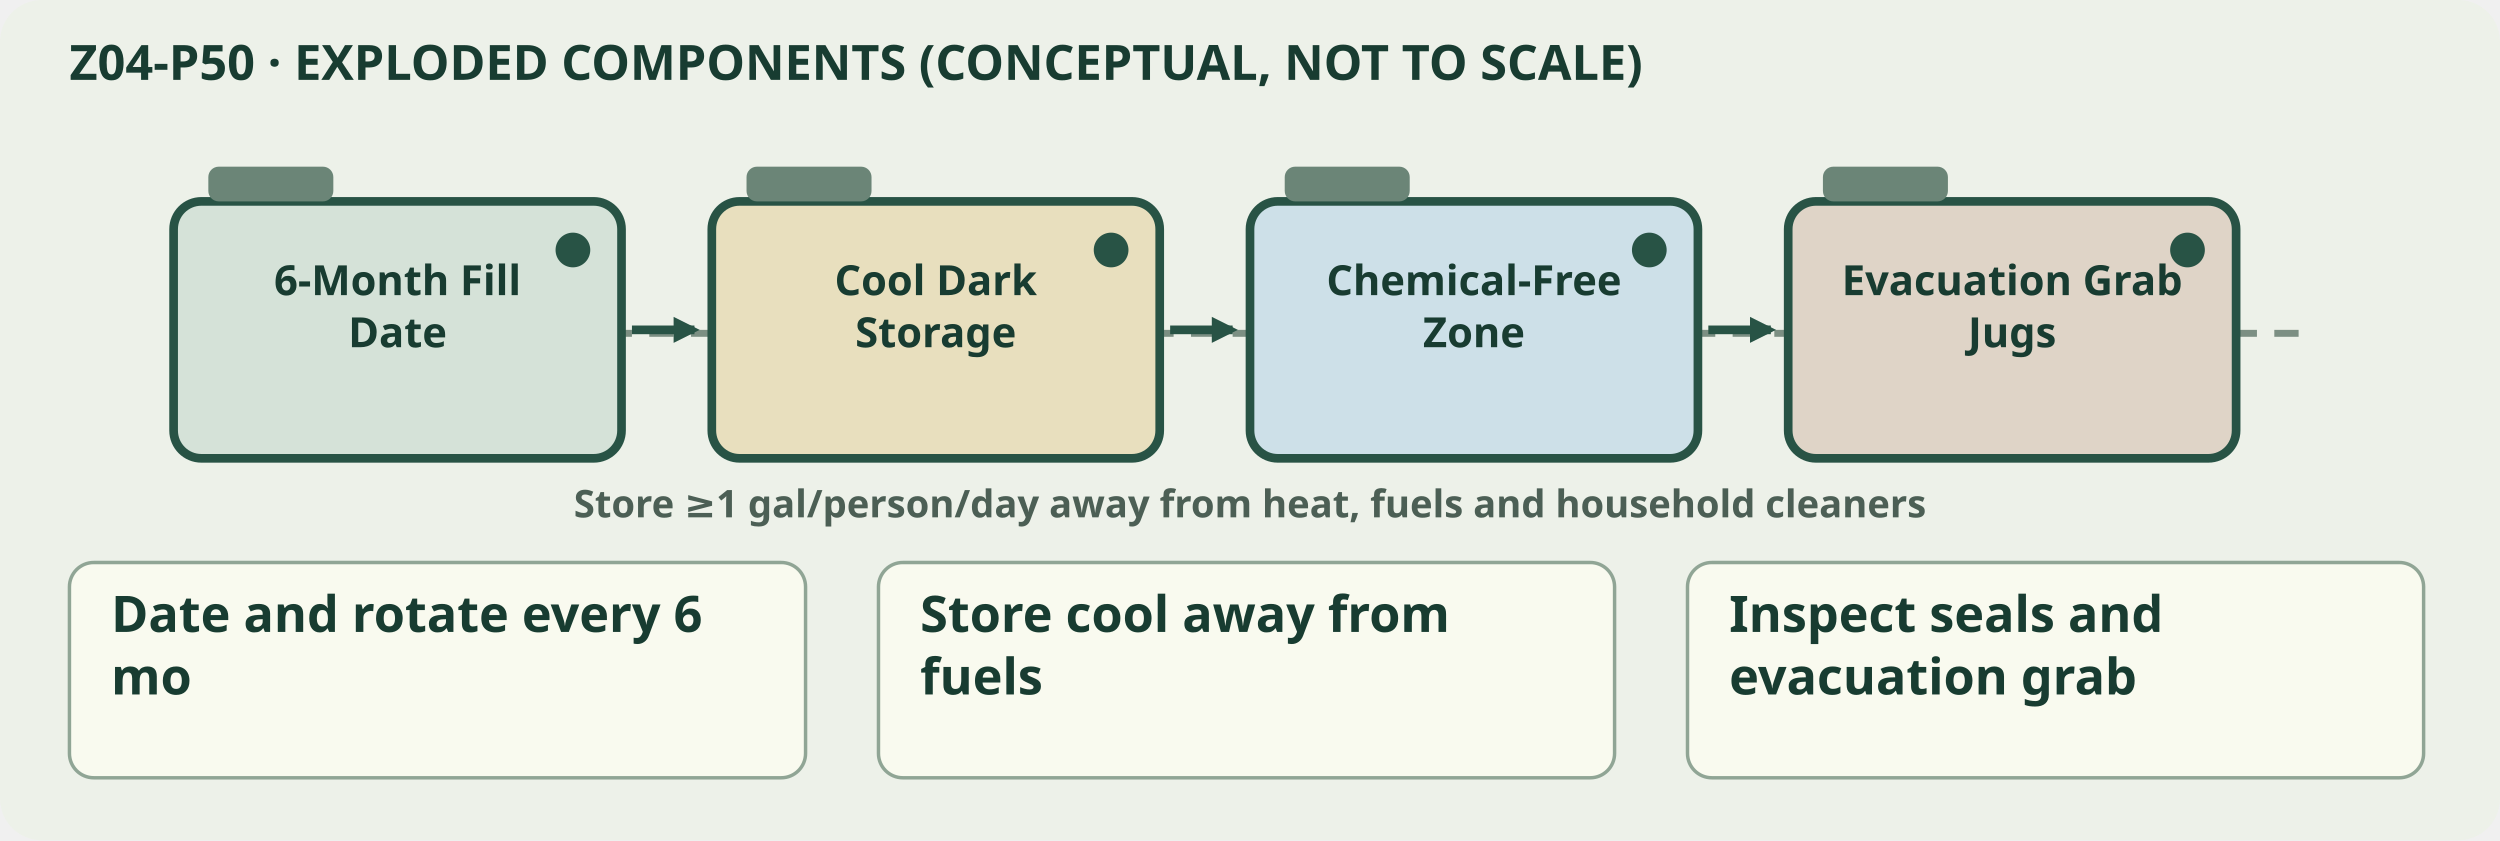
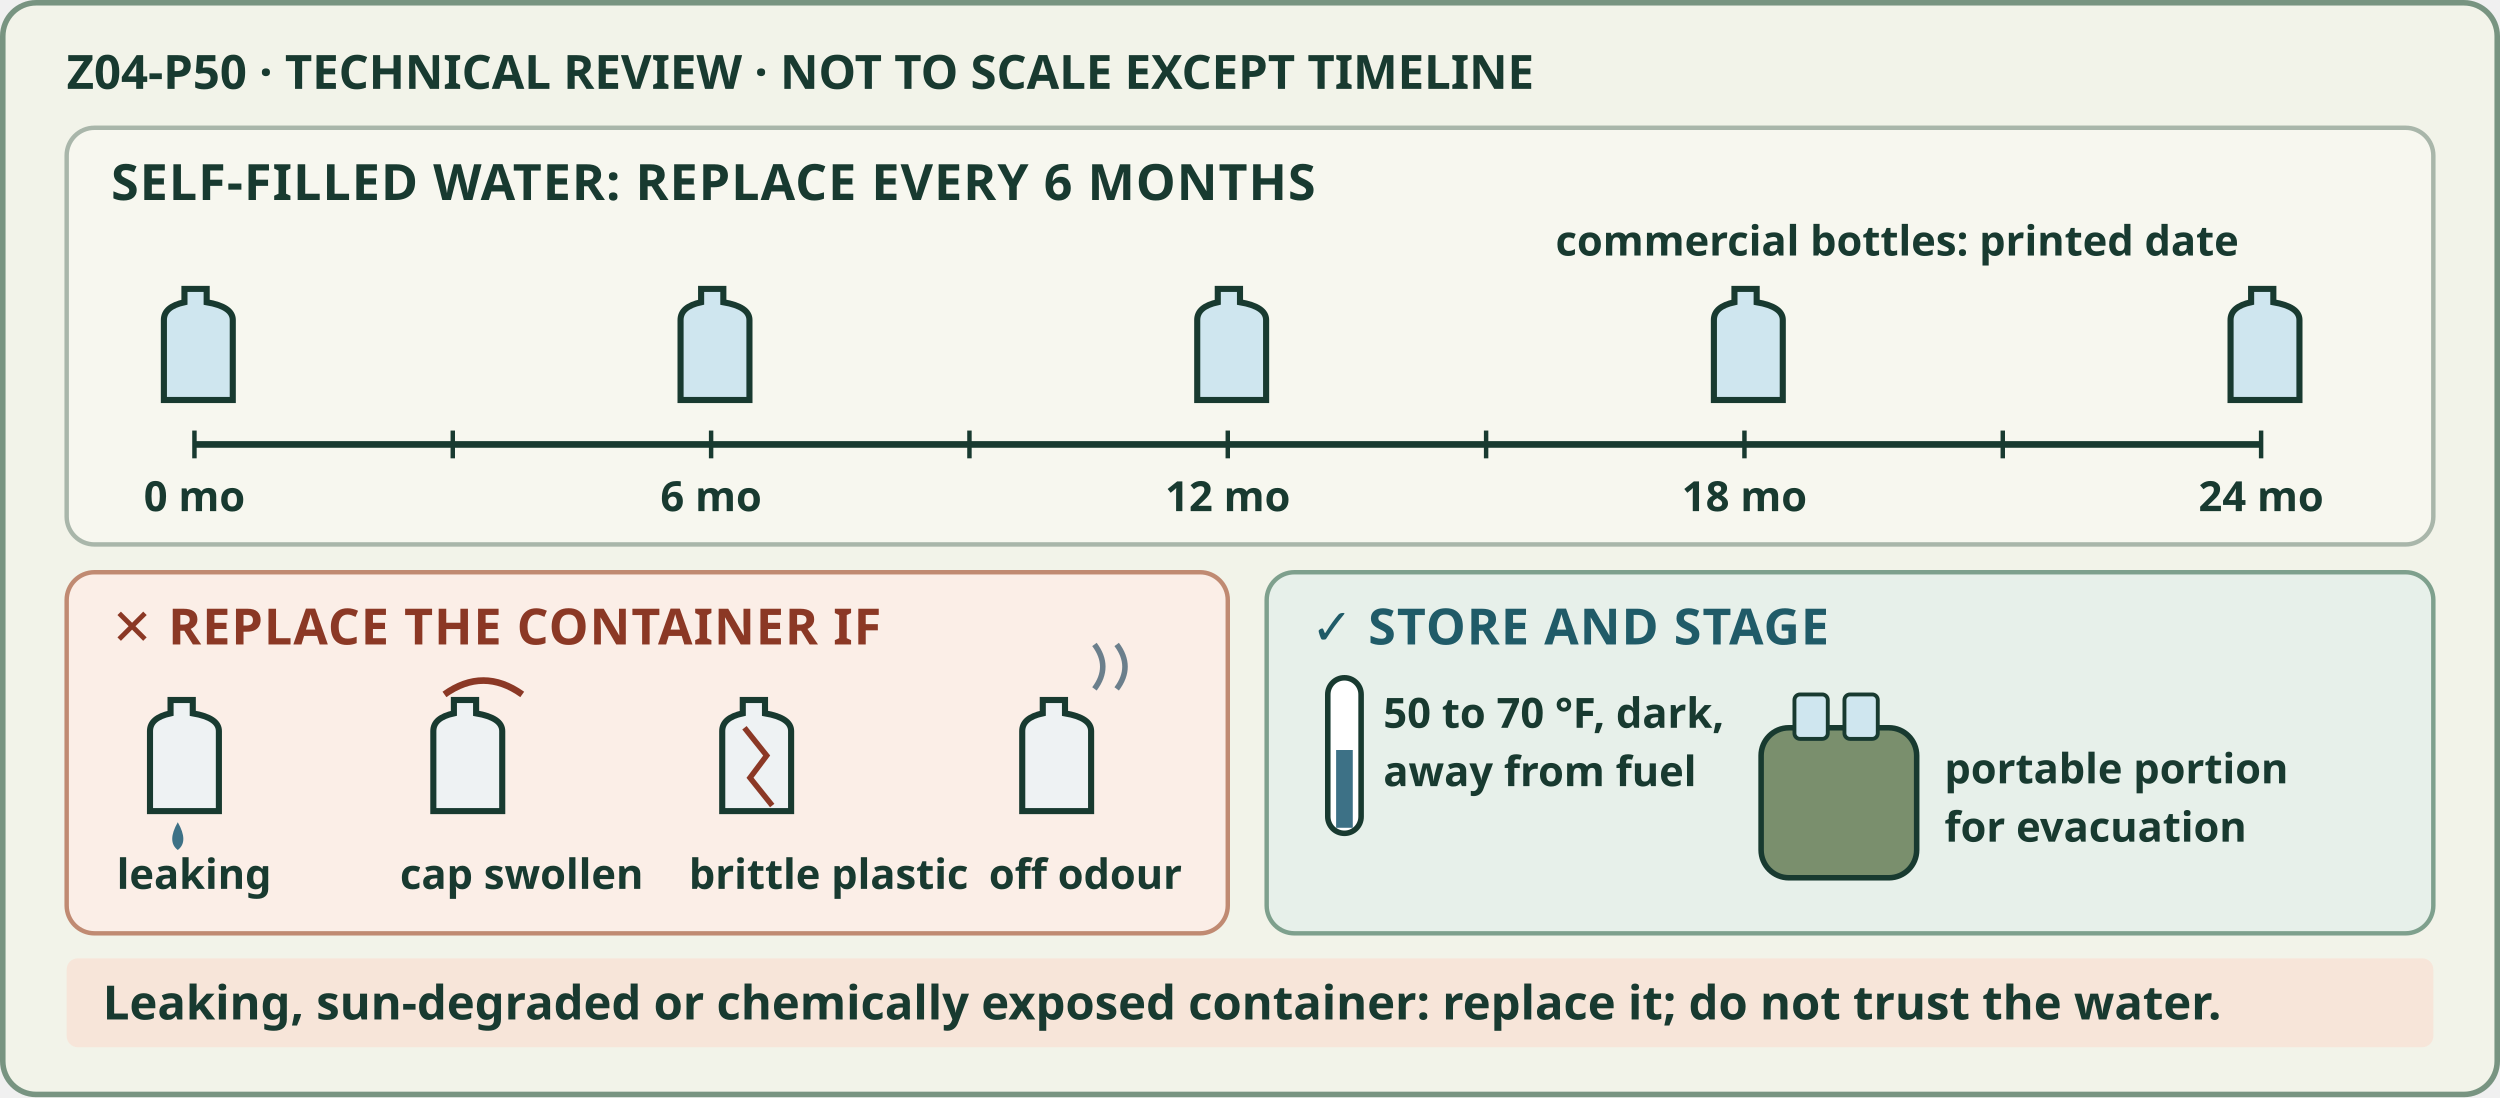
- <svg xmlns="http://www.w3.org/2000/svg" viewBox="0 0 720 242" role="img" aria-labelledby="title desc">
+ <svg xmlns="http://www.w3.org/2000/svg" viewBox="0 0 900 395" role="img" aria-labelledby="title desc">
  <defs>
-     <marker id="arrow" viewBox="0 0 10 10" markerWidth="3" markerHeight="3" refX="8" refY="5" orient="auto">
-       <path d="M0 0L10 5 0 10Z" fill="#285345" />
+     <marker id="m-flow" viewBox="0 0 10 10" refX="8" refY="5" markerWidth="4.2" markerHeight="4.2" orient="auto">
+       <path d="M0 0L10 5L0 10Z" fill="#205b68" />
+     </marker>
+     <marker id="m-reverse" viewBox="0 0 10 10" refX="8" refY="5" markerWidth="4.2" markerHeight="4.2" orient="auto">
+       <path d="M0 0L10 5L0 10Z" fill="#8b3825" />
+     </marker>
+     <marker id="m-load" viewBox="0 0 10 10" refX="8" refY="5" markerWidth="4.2" markerHeight="4.2" orient="auto">
+       <path d="M0 0L10 5L0 10Z" fill="#3b3b3b" />
+     </marker>
+     <marker id="m-air" viewBox="0 0 10 10" refX="8" refY="5" markerWidth="4.2" markerHeight="4.2" orient="auto">
+       <path d="M0 0L10 5L0 10Z" fill="#6b7f8c" />
+     </marker>
+     <marker id="m-ink" viewBox="0 0 10 10" refX="8" refY="5" markerWidth="4.2" markerHeight="4.2" orient="auto">
+       <path d="M0 0L10 5L0 10Z" fill="#183a30" />
    </marker>
  </defs>
-   <rect width="720" height="242" rx="12" fill="#edf1e9" />
-   <g font-family="system-ui,sans-serif" font-size="14.5" font-weight="650" fill="#183c31">
-     <text x="20" y="23" font-size="14" font-weight="700" fill="#183c31" text-anchor="start">Z04-P50 · EXPLODED COMPONENTS (CONCEPTUAL, NOT TO SCALE)</text>
-     <g id="exploded-artwork">
-       <path d="M55 96h610" stroke="#7c8f83" stroke-width="2" stroke-dasharray="7 5" />
-       <rect x="50" y="58" width="129" height="74" rx="8" fill="#d5e2d8" stroke="#285345" stroke-width="2.5" />
-       <rect x="60" y="48" width="36" height="10" rx="3" fill="#6b8577" />
-       <circle cx="165" cy="72" r="5" fill="#285345" />
-       <text x="114.5" y="85" font-size="12" font-weight="650" fill="#183c31" text-anchor="middle">6-Month Fill</text>
-       <text x="114.5" y="100" font-size="12" font-weight="650" fill="#183c31" text-anchor="middle">Date</text>
-       <path d="M182 95h18" stroke="#285345" stroke-width="2.5" marker-end="url(#arrow)" />
-       <rect x="205" y="58" width="129" height="74" rx="8" fill="#e8dfbe" stroke="#285345" stroke-width="2.5" />
-       <rect x="215" y="48" width="36" height="10" rx="3" fill="#6b8577" />
-       <circle cx="320" cy="72" r="5" fill="#285345" />
-       <text x="269.5" y="85" font-size="12" font-weight="650" fill="#183c31" text-anchor="middle">Cool Dark</text>
-       <text x="269.5" y="100" font-size="12" font-weight="650" fill="#183c31" text-anchor="middle">Storage</text>
-       <path d="M337 95h18" stroke="#285345" stroke-width="2.5" marker-end="url(#arrow)" />
-       <rect x="360" y="58" width="129" height="74" rx="8" fill="#cde0e8" stroke="#285345" stroke-width="2.5" />
-       <rect x="370" y="48" width="36" height="10" rx="3" fill="#6b8577" />
-       <circle cx="475" cy="72" r="5" fill="#285345" />
-       <text x="424.5" y="85" font-size="12" font-weight="650" fill="#183c31" text-anchor="middle">Chemical-Free</text>
-       <text x="424.5" y="100" font-size="12" font-weight="650" fill="#183c31" text-anchor="middle">Zone</text>
-       <path d="M492 95h18" stroke="#285345" stroke-width="2.5" marker-end="url(#arrow)" />
-       <rect x="515" y="58" width="129" height="74" rx="8" fill="#dfd4c7" stroke="#285345" stroke-width="2.5" />
-       <rect x="525" y="48" width="36" height="10" rx="3" fill="#6b8577" />
-       <circle cx="630" cy="72" r="5" fill="#285345" />
-       <text x="579.5" y="85" font-size="12" font-weight="650" fill="#183c31" text-anchor="middle">Evacuation Grab</text>
-       <text x="579.5" y="100" font-size="12" font-weight="650" fill="#183c31" text-anchor="middle">Jugs</text>
-       <text x="360" y="149" font-size="11" font-weight="650" fill="#4c5f55" text-anchor="middle">Store ≥1 gal/person/day away from heat, fuels and household cleaners</text>
+   <style>text{font:650 19px system-ui,sans-serif;fill:#183a30}.small{font-size:17px}.tiny{font-size:15px}.head{font-size:18px;letter-spacing:.4px}.warn{fill:#8b3825}.ok{fill:#205b68}.mute{fill:#4c5d55}.inv{fill:#ffffff}.lead{fill:none;stroke:#365c50;stroke-width:1.6}</style>
+   <rect x="1" y="1" width="898" height="393" rx="12" fill="#f2f3e9" stroke="#789481" stroke-width="2" />
+   <text x="24" y="32" class="small">Z04-P50 · TECHNICAL REVIEW · NOT TO SCALE EXCEPT TIMELINE</text>
+   <g id="z04-p50-artwork">
+     <rect x="24" y="46" width="852" height="150" rx="10" fill="#f7f7ef" stroke="#a9b6aa" stroke-width="1.6" />
+     <text x="40" y="72" class="head">SELF-FILLED WATER: REPLACE EVERY 6 MONTHS</text>
+     <path d="M70 160H814.0" stroke="#183a30" stroke-width="2.4" />
+     <path d="M70.0 155v10" stroke="#183a30" stroke-width="1.6" />
+     <text x="70" y="184" class="tiny" text-anchor="middle">0 mo</text>
+     <g data-refill-month="0" transform="translate(59.0 104)">
+       <path d="M0 40V11.2Q0 6.4 7.4 4.8V0H15.4V4.8Q24.8 6.4 24.8 11.2V40Z" fill="#cfe6ef" stroke="#183a30" stroke-width="2.2" />
    </g>
-     <g id="stage-panels">
-       <rect x="20" y="162" width="212" height="62" rx="7" fill="#f9faef" stroke="#90a595" />
-       <text x="32" y="182" font-size="14.5" font-weight="650" fill="#183c31" text-anchor="start">Date and rotate every 6</text>
-       <text x="32" y="200" font-size="14.5" font-weight="650" fill="#183c31" text-anchor="start">mo</text>
-       <rect x="253" y="162" width="212" height="62" rx="7" fill="#f9faef" stroke="#90a595" />
-       <text x="265" y="182" font-size="14.5" font-weight="650" fill="#183c31" text-anchor="start">Store cool away from</text>
-       <text x="265" y="200" font-size="14.5" font-weight="650" fill="#183c31" text-anchor="start">fuels</text>
-       <rect x="486" y="162" width="212" height="62" rx="7" fill="#f9faef" stroke="#90a595" />
-       <text x="498" y="182" font-size="14.5" font-weight="650" fill="#183c31" text-anchor="start">Inspect seals and</text>
-       <text x="498" y="200" font-size="14.5" font-weight="650" fill="#183c31" text-anchor="start">evacuation grab</text>
+     <path d="M163.0 155v10" stroke="#183a30" stroke-width="1.6" />
+     <path d="M256.0 155v10" stroke="#183a30" stroke-width="1.6" />
+     <text x="256" y="184" class="tiny" text-anchor="middle">6 mo</text>
+     <g data-refill-month="6" transform="translate(245.0 104)">
+       <path d="M0 40V11.2Q0 6.4 7.4 4.8V0H15.4V4.8Q24.8 6.4 24.8 11.2V40Z" fill="#cfe6ef" stroke="#183a30" stroke-width="2.2" />
    </g>
+     <path d="M349.0 155v10" stroke="#183a30" stroke-width="1.6" />
+     <path d="M442.0 155v10" stroke="#183a30" stroke-width="1.6" />
+     <text x="442" y="184" class="tiny" text-anchor="middle">12 mo</text>
+     <g data-refill-month="12" transform="translate(431.0 104)">
+       <path d="M0 40V11.2Q0 6.4 7.4 4.8V0H15.4V4.8Q24.8 6.4 24.8 11.2V40Z" fill="#cfe6ef" stroke="#183a30" stroke-width="2.2" />
+     </g>
+     <path d="M535.0 155v10" stroke="#183a30" stroke-width="1.6" />
+     <path d="M628.0 155v10" stroke="#183a30" stroke-width="1.6" />
+     <text x="628" y="184" class="tiny" text-anchor="middle">18 mo</text>
+     <g data-refill-month="18" transform="translate(617.0 104)">
+       <path d="M0 40V11.2Q0 6.4 7.4 4.8V0H15.4V4.8Q24.8 6.4 24.8 11.2V40Z" fill="#cfe6ef" stroke="#183a30" stroke-width="2.2" />
+     </g>
+     <path d="M721.0 155v10" stroke="#183a30" stroke-width="1.6" />
+     <path d="M814.0 155v10" stroke="#183a30" stroke-width="1.6" />
+     <text x="814" y="184" class="tiny" text-anchor="middle">24 mo</text>
+     <g data-refill-month="24" transform="translate(803.0 104)">
+       <path d="M0 40V11.2Q0 6.4 7.4 4.8V0H15.4V4.8Q24.8 6.4 24.8 11.2V40Z" fill="#cfe6ef" stroke="#183a30" stroke-width="2.2" />
+     </g>
+     <text x="560" y="92" class="tiny">commercial bottles: printed date</text>
+     <rect x="24" y="206" width="418" height="130" rx="10" fill="#fbeee7" stroke="#c08a72" stroke-width="1.6" />
+     <text x="40" y="232" class="head warn">✕ REPLACE THE CONTAINER IF</text>
+     <path d="M54 292V263.2Q54 258.4 61.4 256.8V252H69.4V256.8Q78.8 258.4 78.8 263.2V292Z" fill="#eef2f3" stroke="#183a30" stroke-width="2.2" />
+     <text x="42" y="320" class="tiny">leaking</text>
+     <path d="M156 292V263.2Q156 258.4 163.4 256.8V252H171.4V256.8Q180.8 258.4 180.8 263.2V292Z" fill="#eef2f3" stroke="#183a30" stroke-width="2.2" />
+     <text x="144" y="320" class="tiny">cap swollen</text>
+     <path d="M260 292V263.2Q260 258.4 267.4 256.8V252H275.4V256.8Q284.8 258.4 284.8 263.2V292Z" fill="#eef2f3" stroke="#183a30" stroke-width="2.2" />
+     <text x="248" y="320" class="tiny">brittle plastic</text>
+     <path d="M368 292V263.2Q368 258.4 375.4 256.8V252H383.4V256.8Q392.8 258.4 392.8 263.2V292Z" fill="#eef2f3" stroke="#183a30" stroke-width="2.2" />
+     <text x="356" y="320" class="tiny">off odour</text>
+     <path d="M64 296q-4 7 0 10q4-3 0-10z" fill="#3d7186" />
+     <path d="M160 250q14-10 28 0" fill="none" stroke="#8b3825" stroke-width="2.4" />
+     <path d="M268 262l8 10-6 8 8 10" fill="none" stroke="#8b3825" stroke-width="2" />
+     <path d="M394 248q6-8 0-16M402 248q6-8 0-16" fill="none" stroke="#6b7f8c" stroke-width="2" />
+     <rect x="456" y="206" width="420" height="130" rx="10" fill="#e7f0ea" stroke="#7ea08d" stroke-width="1.6" />
+     <text x="472" y="232" class="head ok">✓ STORE AND STAGE</text>
+     <rect x="478" y="244" width="12" height="56" rx="6" fill="#ffffff" stroke="#183a30" stroke-width="2" />
+     <rect x="481" y="270" width="6" height="28" fill="#3d7186" />
+     <text x="498" y="262" class="tiny">50 to 70 °F, dark,</text>
+     <text x="498" y="283" class="tiny">away from fuel</text>
+     <rect x="634" y="262" width="56" height="54" rx="10" fill="#7a8f6d" stroke="#183a30" stroke-width="2" />
+     <rect x="646" y="250" width="12" height="16" rx="2" fill="#cfe6ef" stroke="#183a30" stroke-width="1.4" />
+     <rect x="664" y="250" width="12" height="16" rx="2" fill="#cfe6ef" stroke="#183a30" stroke-width="1.4" />
+     <text x="700" y="282" class="tiny">portable portion</text>
+     <text x="700" y="303" class="tiny">for evacuation</text>
+     <rect x="24" y="345" width="852" height="32" rx="4" fill="#f7e5d9" />
+     <text x="37" y="367" class="small">Leaking, sun-degraded or chemically exposed container: replace it; do not trust the water.</text>
  </g>
</svg>
